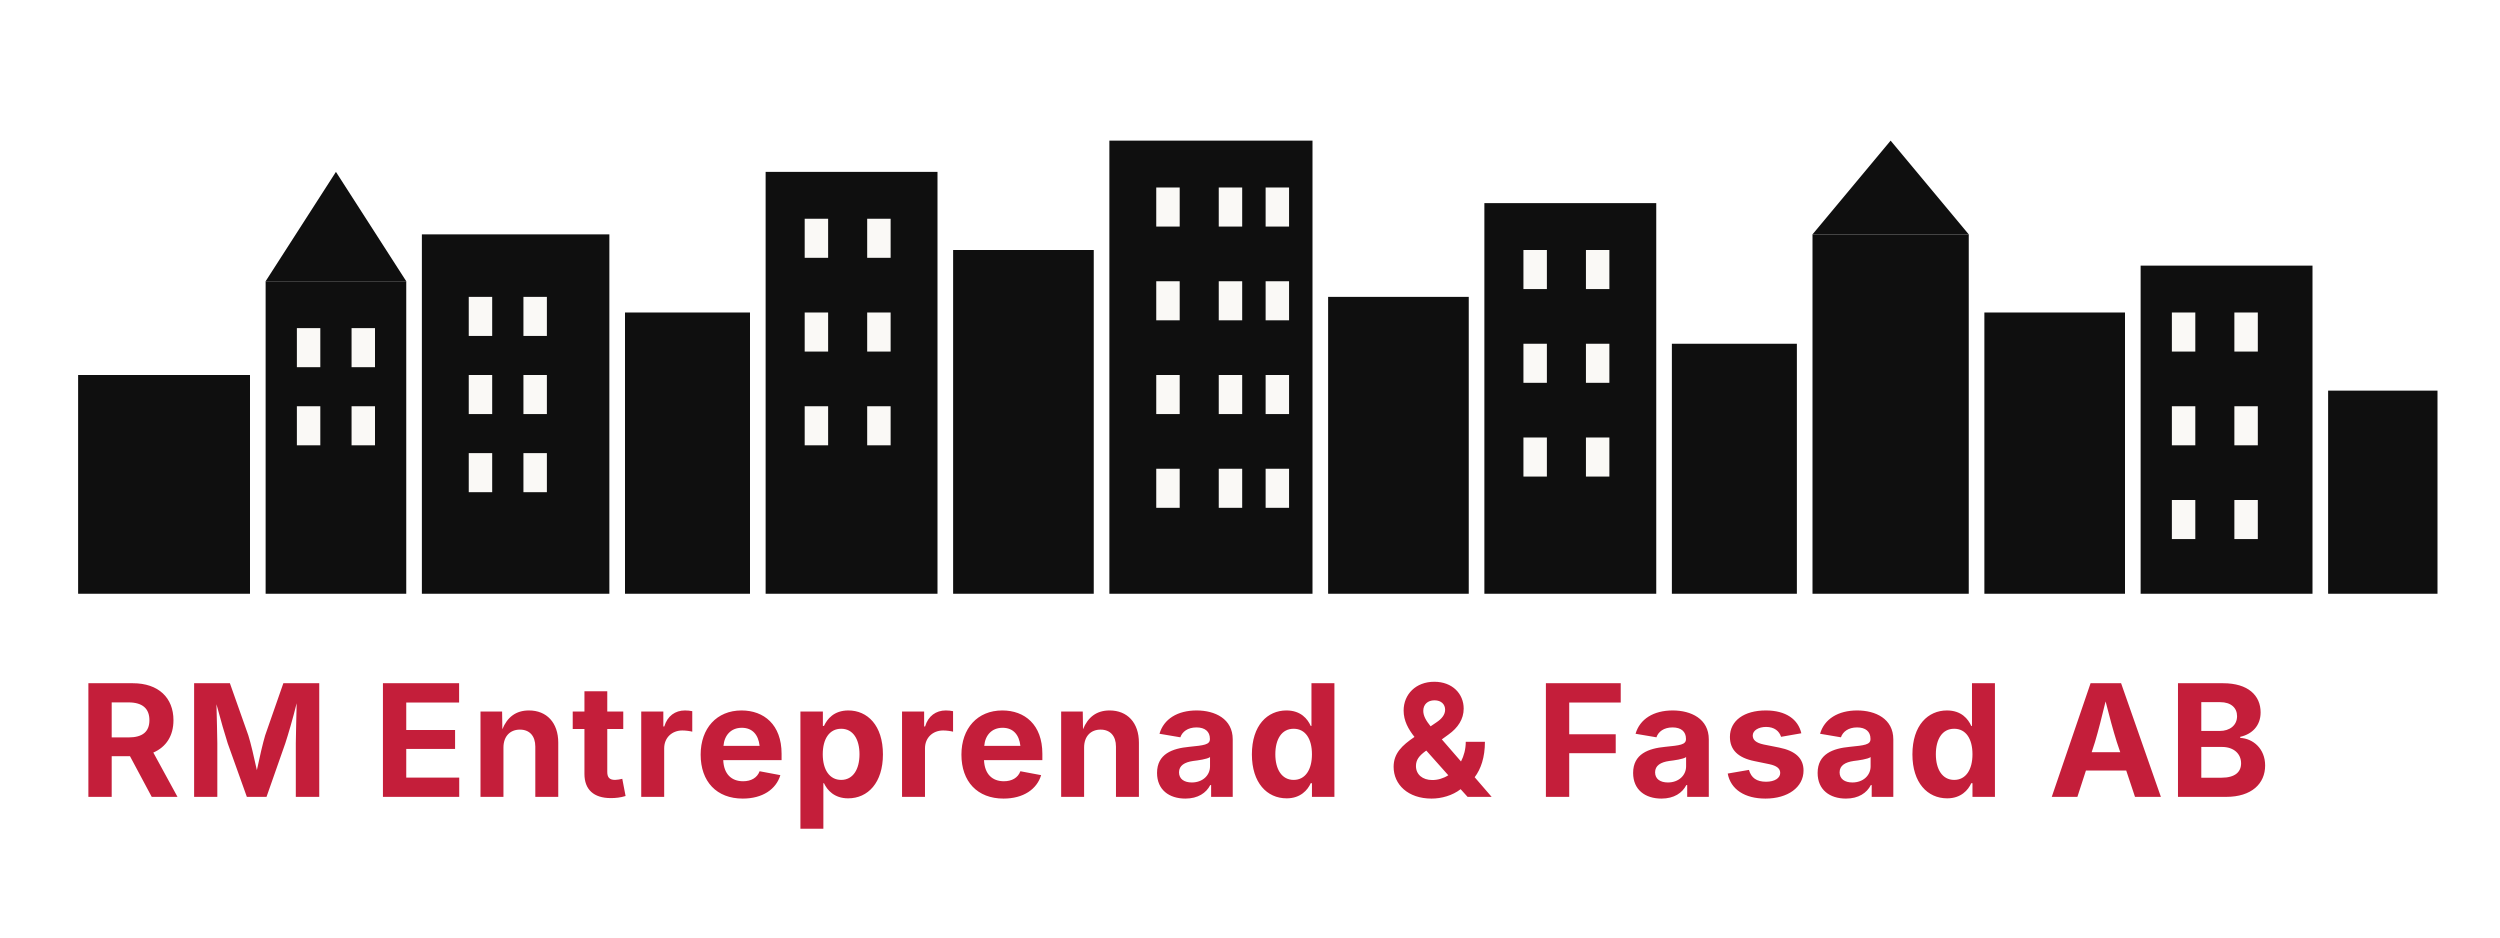
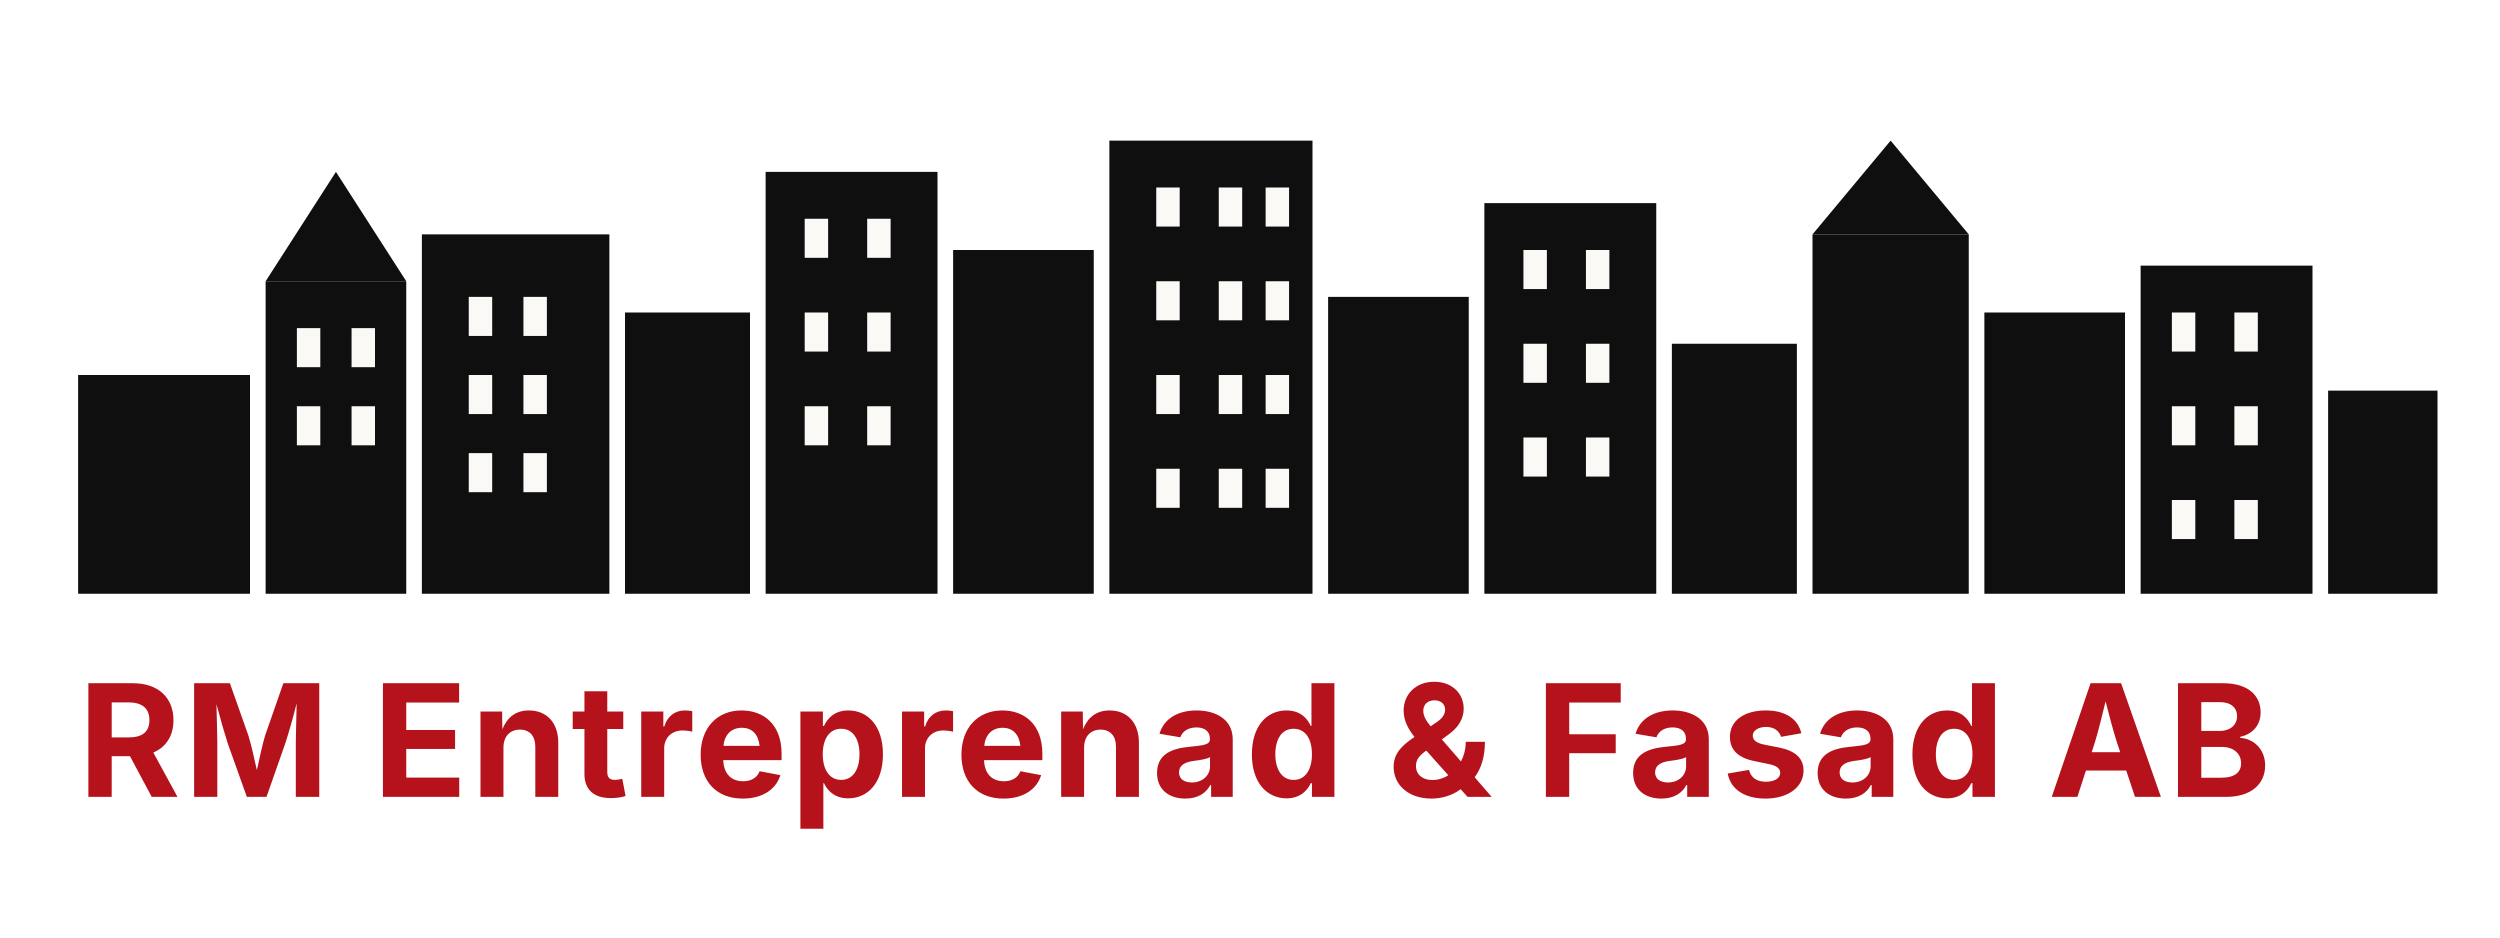
<svg xmlns="http://www.w3.org/2000/svg" viewBox="0 0 320 120" role="img" aria-label="RM Entreprenad och Fasad AB">
  <g fill="#0F0F0F">
    <rect x="10" y="48" width="22" height="28" />
    <rect x="34" y="36" width="18" height="40" />
    <polygon points="34,36 43,22 52,36" />
    <rect x="54" y="30" width="24" height="46" />
    <rect x="80" y="40" width="16" height="36" />
    <rect x="98" y="22" width="22" height="54" />
    <rect x="122" y="32" width="18" height="44" />
    <rect x="142" y="18" width="26" height="58" />
    <rect x="170" y="38" width="18" height="38" />
    <rect x="190" y="26" width="22" height="50" />
    <rect x="214" y="44" width="16" height="32" />
    <rect x="232" y="30" width="20" height="46" />
    <polygon points="232,30 242,18 252,30" />
    <rect x="254" y="40" width="18" height="36" />
    <rect x="274" y="34" width="22" height="42" />
    <rect x="298" y="50" width="14" height="26" />
    <g fill="#FAF9F6">
      <rect x="38" y="42" width="3" height="5" />
      <rect x="45" y="42" width="3" height="5" />
      <rect x="38" y="52" width="3" height="5" />
      <rect x="45" y="52" width="3" height="5" />
      <rect x="60" y="38" width="3" height="5" />
      <rect x="67" y="38" width="3" height="5" />
      <rect x="60" y="48" width="3" height="5" />
      <rect x="67" y="48" width="3" height="5" />
      <rect x="60" y="58" width="3" height="5" />
      <rect x="67" y="58" width="3" height="5" />
      <rect x="103" y="28" width="3" height="5" />
      <rect x="111" y="28" width="3" height="5" />
      <rect x="103" y="40" width="3" height="5" />
      <rect x="111" y="40" width="3" height="5" />
      <rect x="103" y="52" width="3" height="5" />
      <rect x="111" y="52" width="3" height="5" />
      <rect x="148" y="24" width="3" height="5" />
      <rect x="156" y="24" width="3" height="5" />
      <rect x="162" y="24" width="3" height="5" />
      <rect x="148" y="36" width="3" height="5" />
      <rect x="156" y="36" width="3" height="5" />
      <rect x="162" y="36" width="3" height="5" />
      <rect x="148" y="48" width="3" height="5" />
      <rect x="156" y="48" width="3" height="5" />
      <rect x="162" y="48" width="3" height="5" />
      <rect x="148" y="60" width="3" height="5" />
      <rect x="156" y="60" width="3" height="5" />
      <rect x="162" y="60" width="3" height="5" />
      <rect x="195" y="32" width="3" height="5" />
      <rect x="203" y="32" width="3" height="5" />
      <rect x="195" y="44" width="3" height="5" />
      <rect x="203" y="44" width="3" height="5" />
      <rect x="195" y="56" width="3" height="5" />
      <rect x="203" y="56" width="3" height="5" />
      <rect x="278" y="40" width="3" height="5" />
      <rect x="286" y="40" width="3" height="5" />
      <rect x="278" y="52" width="3" height="5" />
      <rect x="286" y="52" width="3" height="5" />
      <rect x="278" y="64" width="3" height="5" />
      <rect x="286" y="64" width="3" height="5" />
    </g>
  </g>
-   <text x="10" y="102" font-family="Manrope, Inter, sans-serif" font-size="20" font-weight="700" fill="#C41E3A" letter-spacing="0.02em">RM Entreprenad &amp; Fasad AB</text>
+   <text x="10" y="102" font-family="Manrope, Inter, sans-serif" font-size="20" font-weight="700" fill="#B5121B" letter-spacing="0.02em">RM Entreprenad &amp; Fasad AB</text>
</svg>
